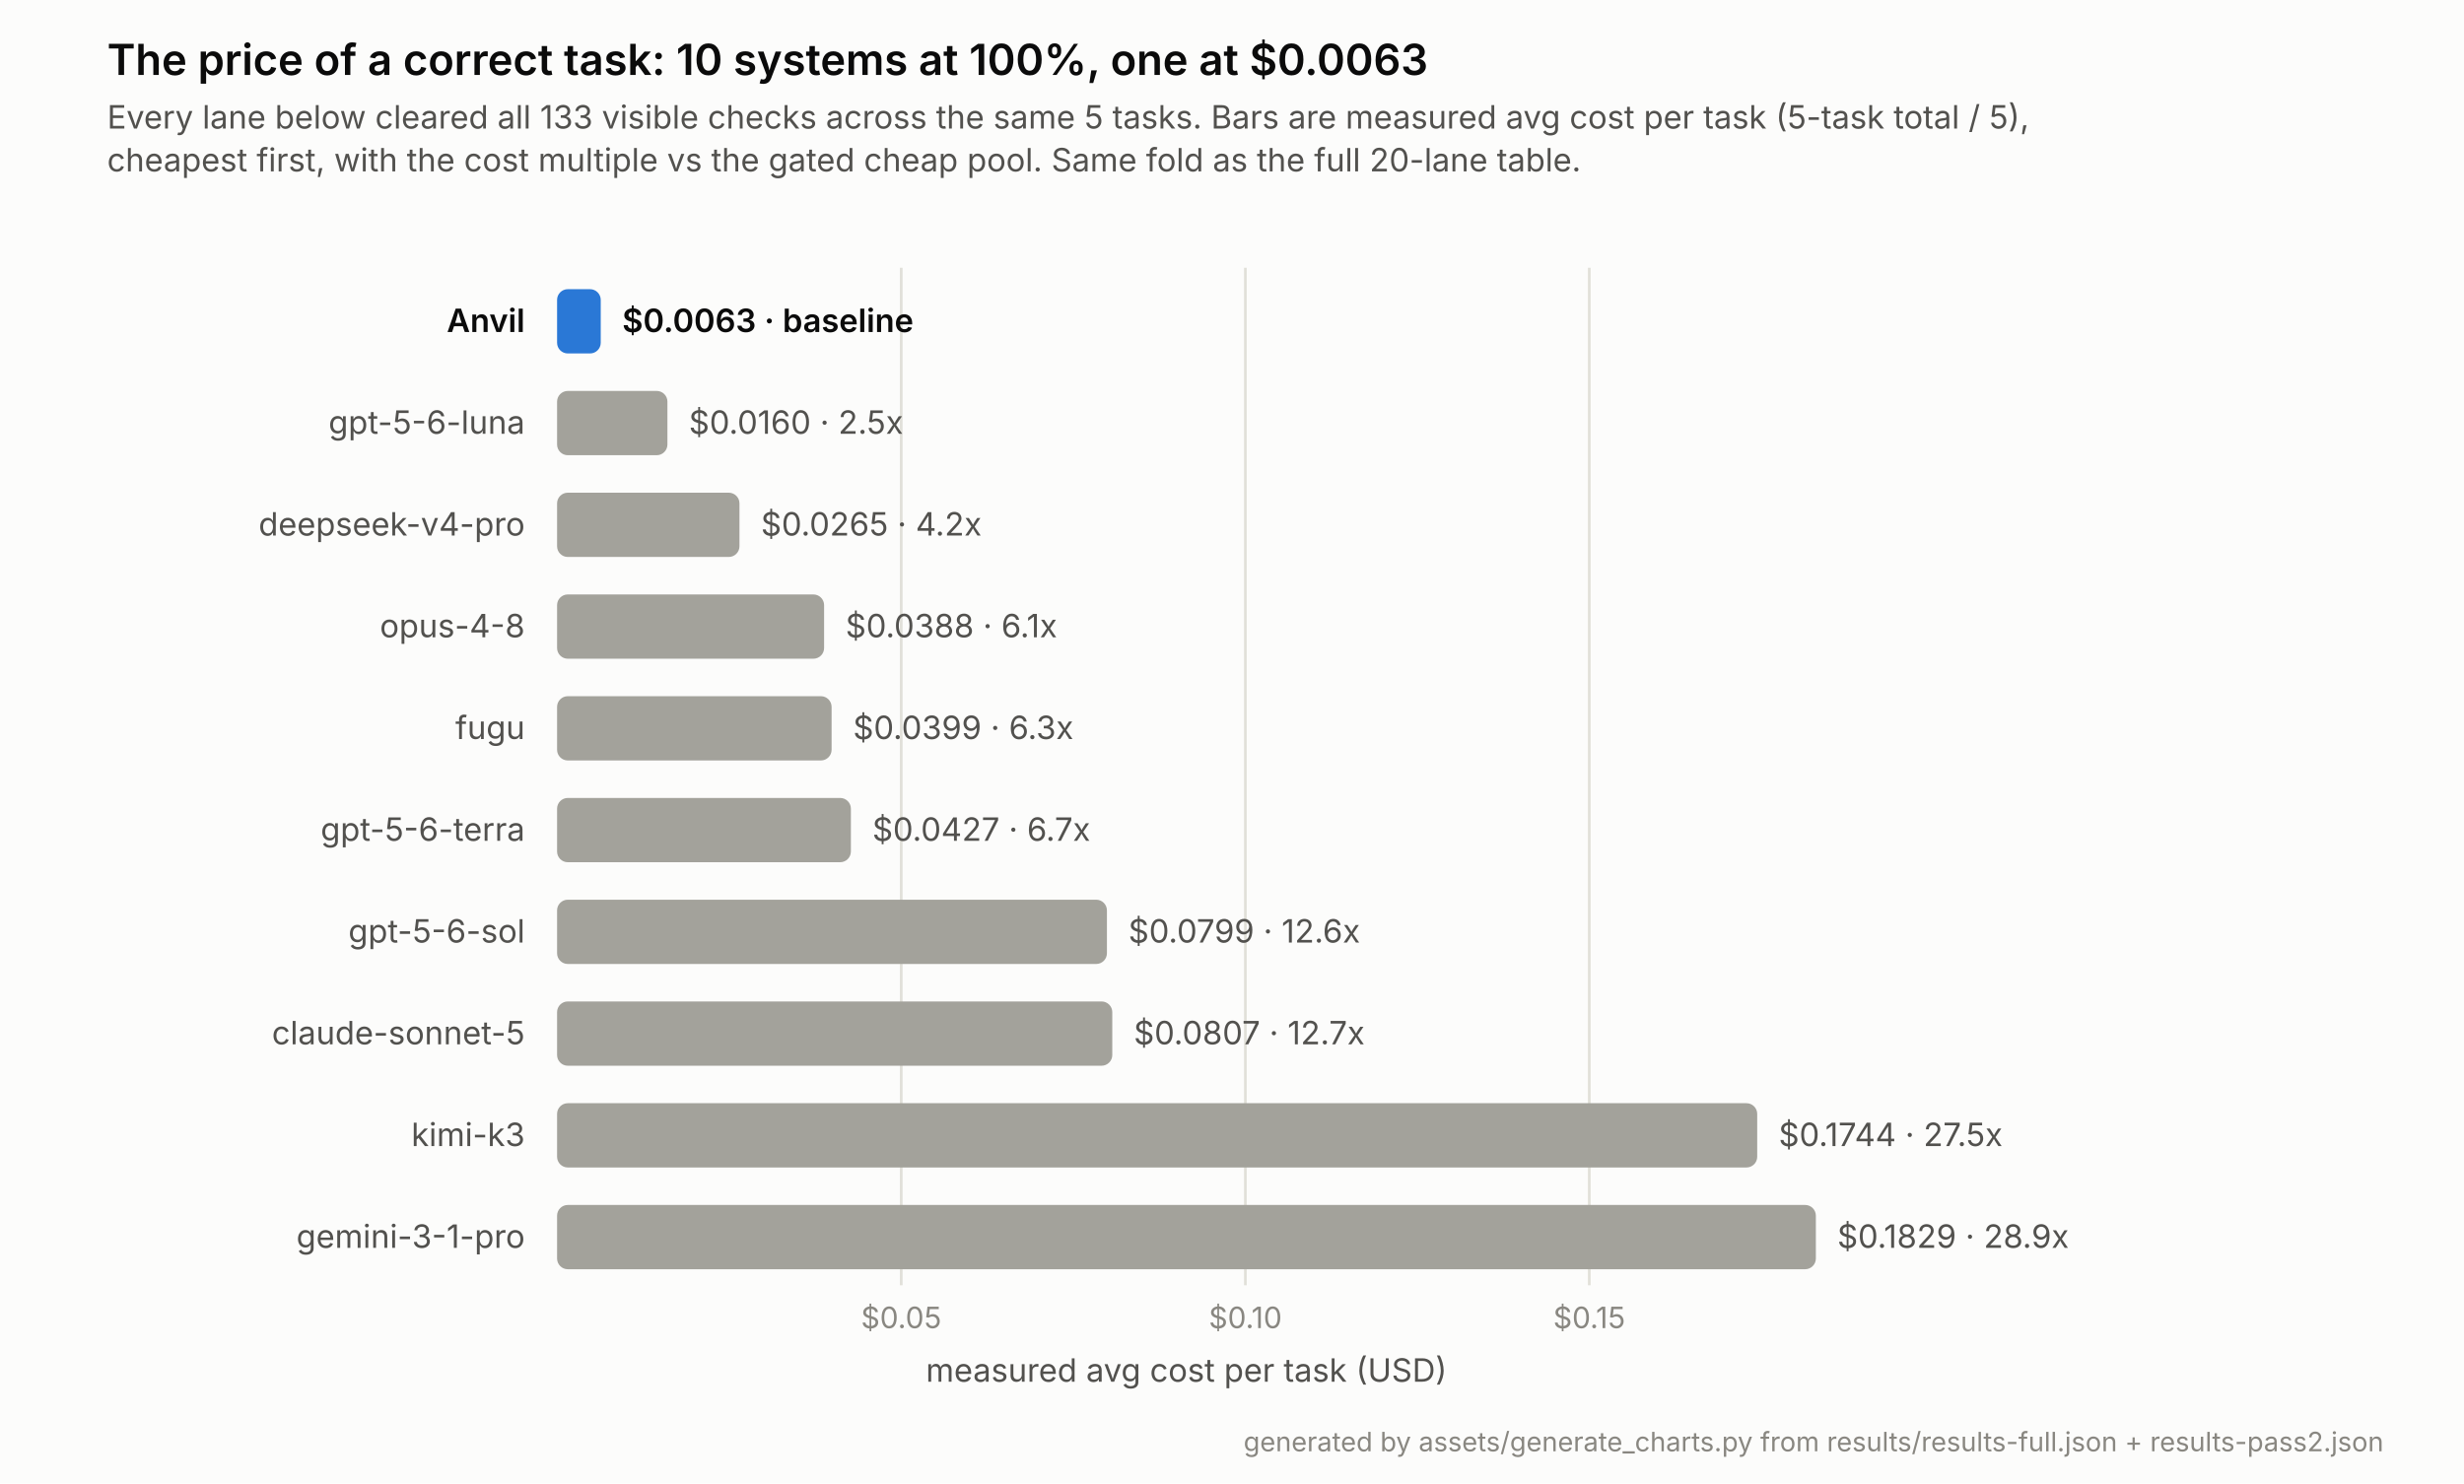
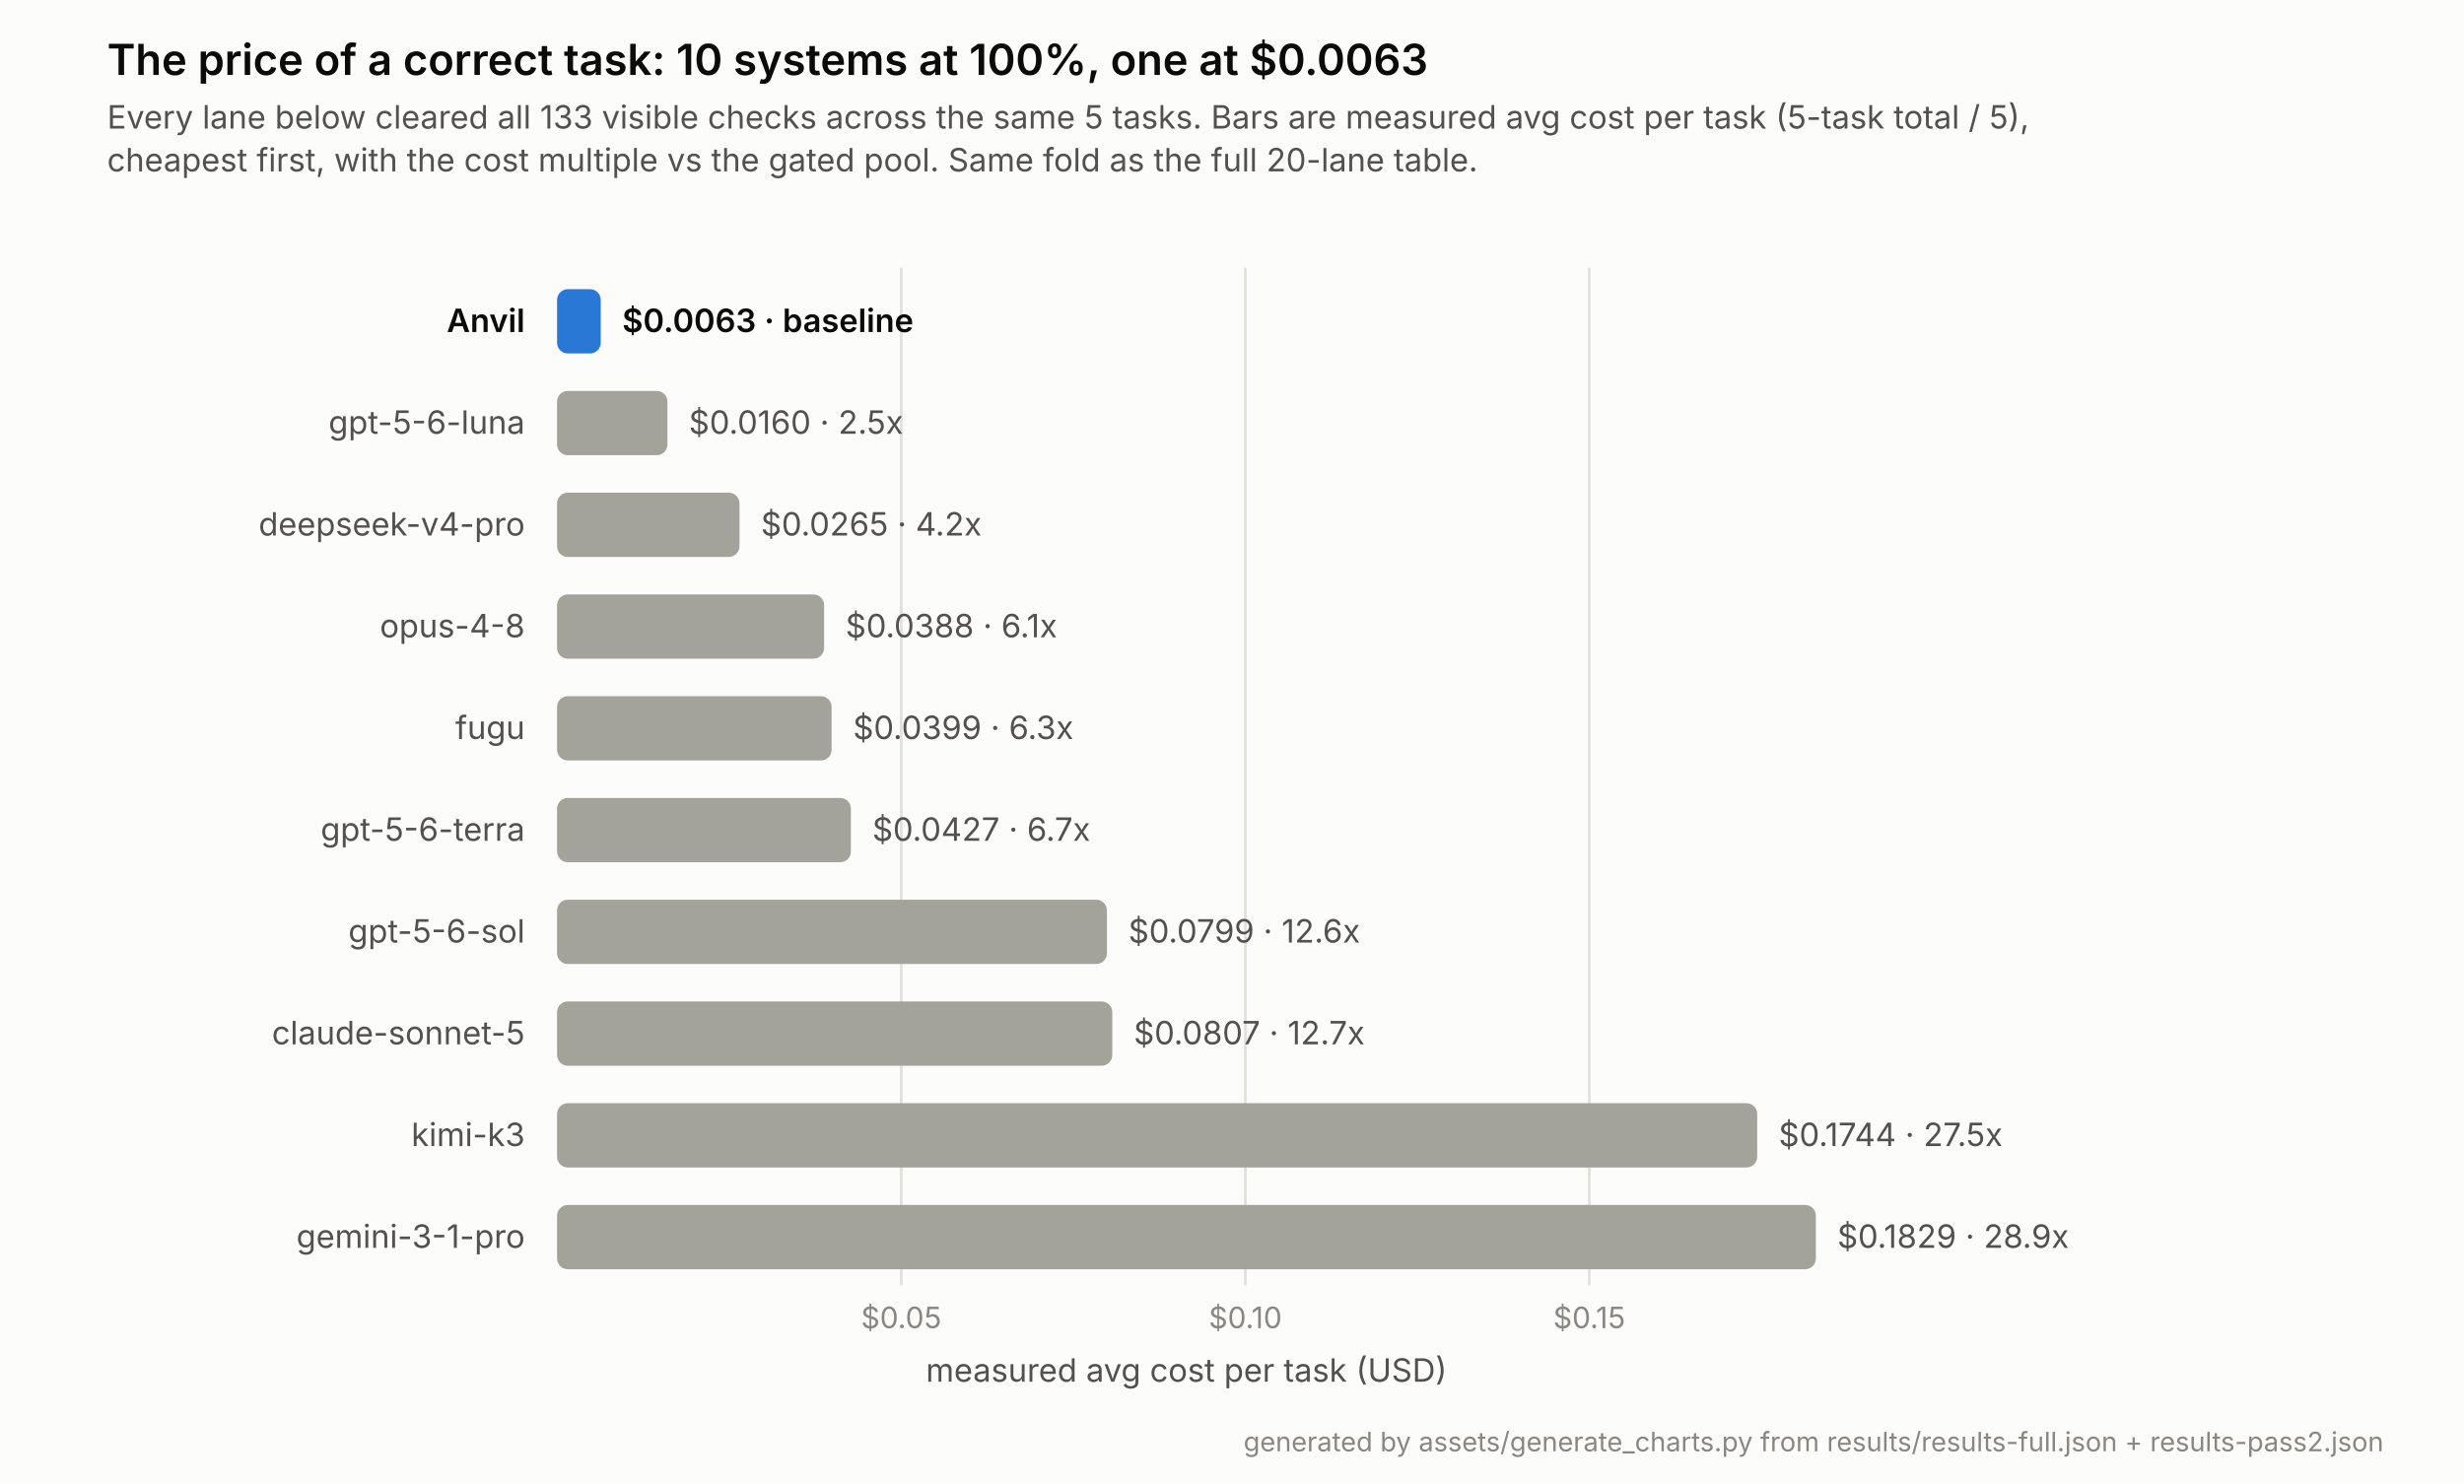
<svg xmlns="http://www.w3.org/2000/svg" width="920" height="554" viewBox="0 0 920 554" role="img" aria-label="Horizontal bars: measured average cost per task for the 10 lanes that scored 100 percent on the visible gate; Anvil is cheapest at $0.0063 per task.">
  <rect width="920" height="554" fill="#fcfcfb" />
  <text x="40.0" y="28.0" font-family="system-ui, -apple-system, Segoe UI, sans-serif" font-size="16" fill="#0b0b0b" text-anchor="start" font-weight="600">The price of a correct task: 10 systems at 100%, one at $0.0063</text>
  <text x="40.0" y="48.0" font-family="system-ui, -apple-system, Segoe UI, sans-serif" font-size="12" fill="#52514e" text-anchor="start">Every lane below cleared all 133 visible checks across the same 5 tasks. Bars are measured avg cost per task (5-task total / 5),</text>
-   <text x="40.0" y="64.0" font-family="system-ui, -apple-system, Segoe UI, sans-serif" font-size="12" fill="#52514e" text-anchor="start">cheapest first, with the cost multiple vs the gated cheap pool. Same fold as the full 20-lane table.</text>
+   <text x="40.0" y="64.0" font-family="system-ui, -apple-system, Segoe UI, sans-serif" font-size="12" fill="#52514e" text-anchor="start">cheapest first, with the cost multiple vs the gated pool. Same fold as the full 20-lane table.</text>
  <line x1="336.5" y1="100" x2="336.5" y2="480" stroke="#e1e0d9" stroke-width="1" />
  <text x="336.5" y="496.0" font-family="system-ui, -apple-system, Segoe UI, sans-serif" font-size="11" fill="#898781" text-anchor="middle">$0.05</text>
  <line x1="465.0" y1="100" x2="465.0" y2="480" stroke="#e1e0d9" stroke-width="1" />
  <text x="465.0" y="496.0" font-family="system-ui, -apple-system, Segoe UI, sans-serif" font-size="11" fill="#898781" text-anchor="middle">$0.10</text>
  <line x1="593.4" y1="100" x2="593.4" y2="480" stroke="#e1e0d9" stroke-width="1" />
  <text x="593.4" y="496.0" font-family="system-ui, -apple-system, Segoe UI, sans-serif" font-size="11" fill="#898781" text-anchor="middle">$0.15</text>
  <text x="196.0" y="124.0" font-family="system-ui, -apple-system, Segoe UI, sans-serif" font-size="12" fill="#0b0b0b" text-anchor="end" font-weight="600">Anvil</text>
  <rect x="208" y="108" width="16.3" height="24" rx="4" fill="#2a78d6" />
  <text x="232.3" y="124.0" font-family="system-ui, -apple-system, Segoe UI, sans-serif" font-size="12" fill="#0b0b0b" text-anchor="start" font-weight="600">$0.0063 · baseline</text>
  <text x="196.0" y="162.0" font-family="system-ui, -apple-system, Segoe UI, sans-serif" font-size="12" fill="#52514e" text-anchor="end">gpt-5-6-luna</text>
  <rect x="208" y="146" width="41.2" height="24" rx="4" fill="#a3a29b" />
  <text x="257.2" y="162.0" font-family="system-ui, -apple-system, Segoe UI, sans-serif" font-size="12" fill="#52514e" text-anchor="start">$0.0160 · 2.5x</text>
  <text x="196.0" y="200.0" font-family="system-ui, -apple-system, Segoe UI, sans-serif" font-size="12" fill="#52514e" text-anchor="end">deepseek-v4-pro</text>
  <rect x="208" y="184" width="68.1" height="24" rx="4" fill="#a3a29b" />
  <text x="284.1" y="200.0" font-family="system-ui, -apple-system, Segoe UI, sans-serif" font-size="12" fill="#52514e" text-anchor="start">$0.0265 · 4.2x</text>
  <text x="196.0" y="238.0" font-family="system-ui, -apple-system, Segoe UI, sans-serif" font-size="12" fill="#52514e" text-anchor="end">opus-4-8</text>
  <rect x="208" y="222" width="99.7" height="24" rx="4" fill="#a3a29b" />
  <text x="315.7" y="238.0" font-family="system-ui, -apple-system, Segoe UI, sans-serif" font-size="12" fill="#52514e" text-anchor="start">$0.0388 · 6.1x</text>
  <text x="196.0" y="276.0" font-family="system-ui, -apple-system, Segoe UI, sans-serif" font-size="12" fill="#52514e" text-anchor="end">fugu</text>
  <rect x="208" y="260" width="102.5" height="24" rx="4" fill="#a3a29b" />
  <text x="318.5" y="276.0" font-family="system-ui, -apple-system, Segoe UI, sans-serif" font-size="12" fill="#52514e" text-anchor="start">$0.0399 · 6.3x</text>
  <text x="196.0" y="314.0" font-family="system-ui, -apple-system, Segoe UI, sans-serif" font-size="12" fill="#52514e" text-anchor="end">gpt-5-6-terra</text>
  <rect x="208" y="298" width="109.7" height="24" rx="4" fill="#a3a29b" />
  <text x="325.7" y="314.0" font-family="system-ui, -apple-system, Segoe UI, sans-serif" font-size="12" fill="#52514e" text-anchor="start">$0.0427 · 6.7x</text>
  <text x="196.0" y="352.0" font-family="system-ui, -apple-system, Segoe UI, sans-serif" font-size="12" fill="#52514e" text-anchor="end">gpt-5-6-sol</text>
  <rect x="208" y="336" width="205.3" height="24" rx="4" fill="#a3a29b" />
  <text x="421.3" y="352.0" font-family="system-ui, -apple-system, Segoe UI, sans-serif" font-size="12" fill="#52514e" text-anchor="start">$0.0799 · 12.6x</text>
  <text x="196.0" y="390.0" font-family="system-ui, -apple-system, Segoe UI, sans-serif" font-size="12" fill="#52514e" text-anchor="end">claude-sonnet-5</text>
  <rect x="208" y="374" width="207.3" height="24" rx="4" fill="#a3a29b" />
  <text x="423.3" y="390.0" font-family="system-ui, -apple-system, Segoe UI, sans-serif" font-size="12" fill="#52514e" text-anchor="start">$0.0807 · 12.7x</text>
  <text x="196.0" y="428.0" font-family="system-ui, -apple-system, Segoe UI, sans-serif" font-size="12" fill="#52514e" text-anchor="end">kimi-k3</text>
  <rect x="208" y="412" width="448.1" height="24" rx="4" fill="#a3a29b" />
  <text x="664.1" y="428.0" font-family="system-ui, -apple-system, Segoe UI, sans-serif" font-size="12" fill="#52514e" text-anchor="start">$0.1744 · 27.5x</text>
  <text x="196.0" y="466.0" font-family="system-ui, -apple-system, Segoe UI, sans-serif" font-size="12" fill="#52514e" text-anchor="end">gemini-3-1-pro</text>
  <rect x="208" y="450" width="470.0" height="24" rx="4" fill="#a3a29b" />
  <text x="686.0" y="466.0" font-family="system-ui, -apple-system, Segoe UI, sans-serif" font-size="12" fill="#52514e" text-anchor="start">$0.1829 · 28.9x</text>
  <text x="443.0" y="516.0" font-family="system-ui, -apple-system, Segoe UI, sans-serif" font-size="12" fill="#52514e" text-anchor="middle">measured avg cost per task (USD)</text>
  <text x="890.0" y="542.0" font-family="system-ui, -apple-system, Segoe UI, sans-serif" font-size="10" fill="#898781" text-anchor="end">generated by assets/generate_charts.py from results/results-full.json + results-pass2.json</text>
</svg>
